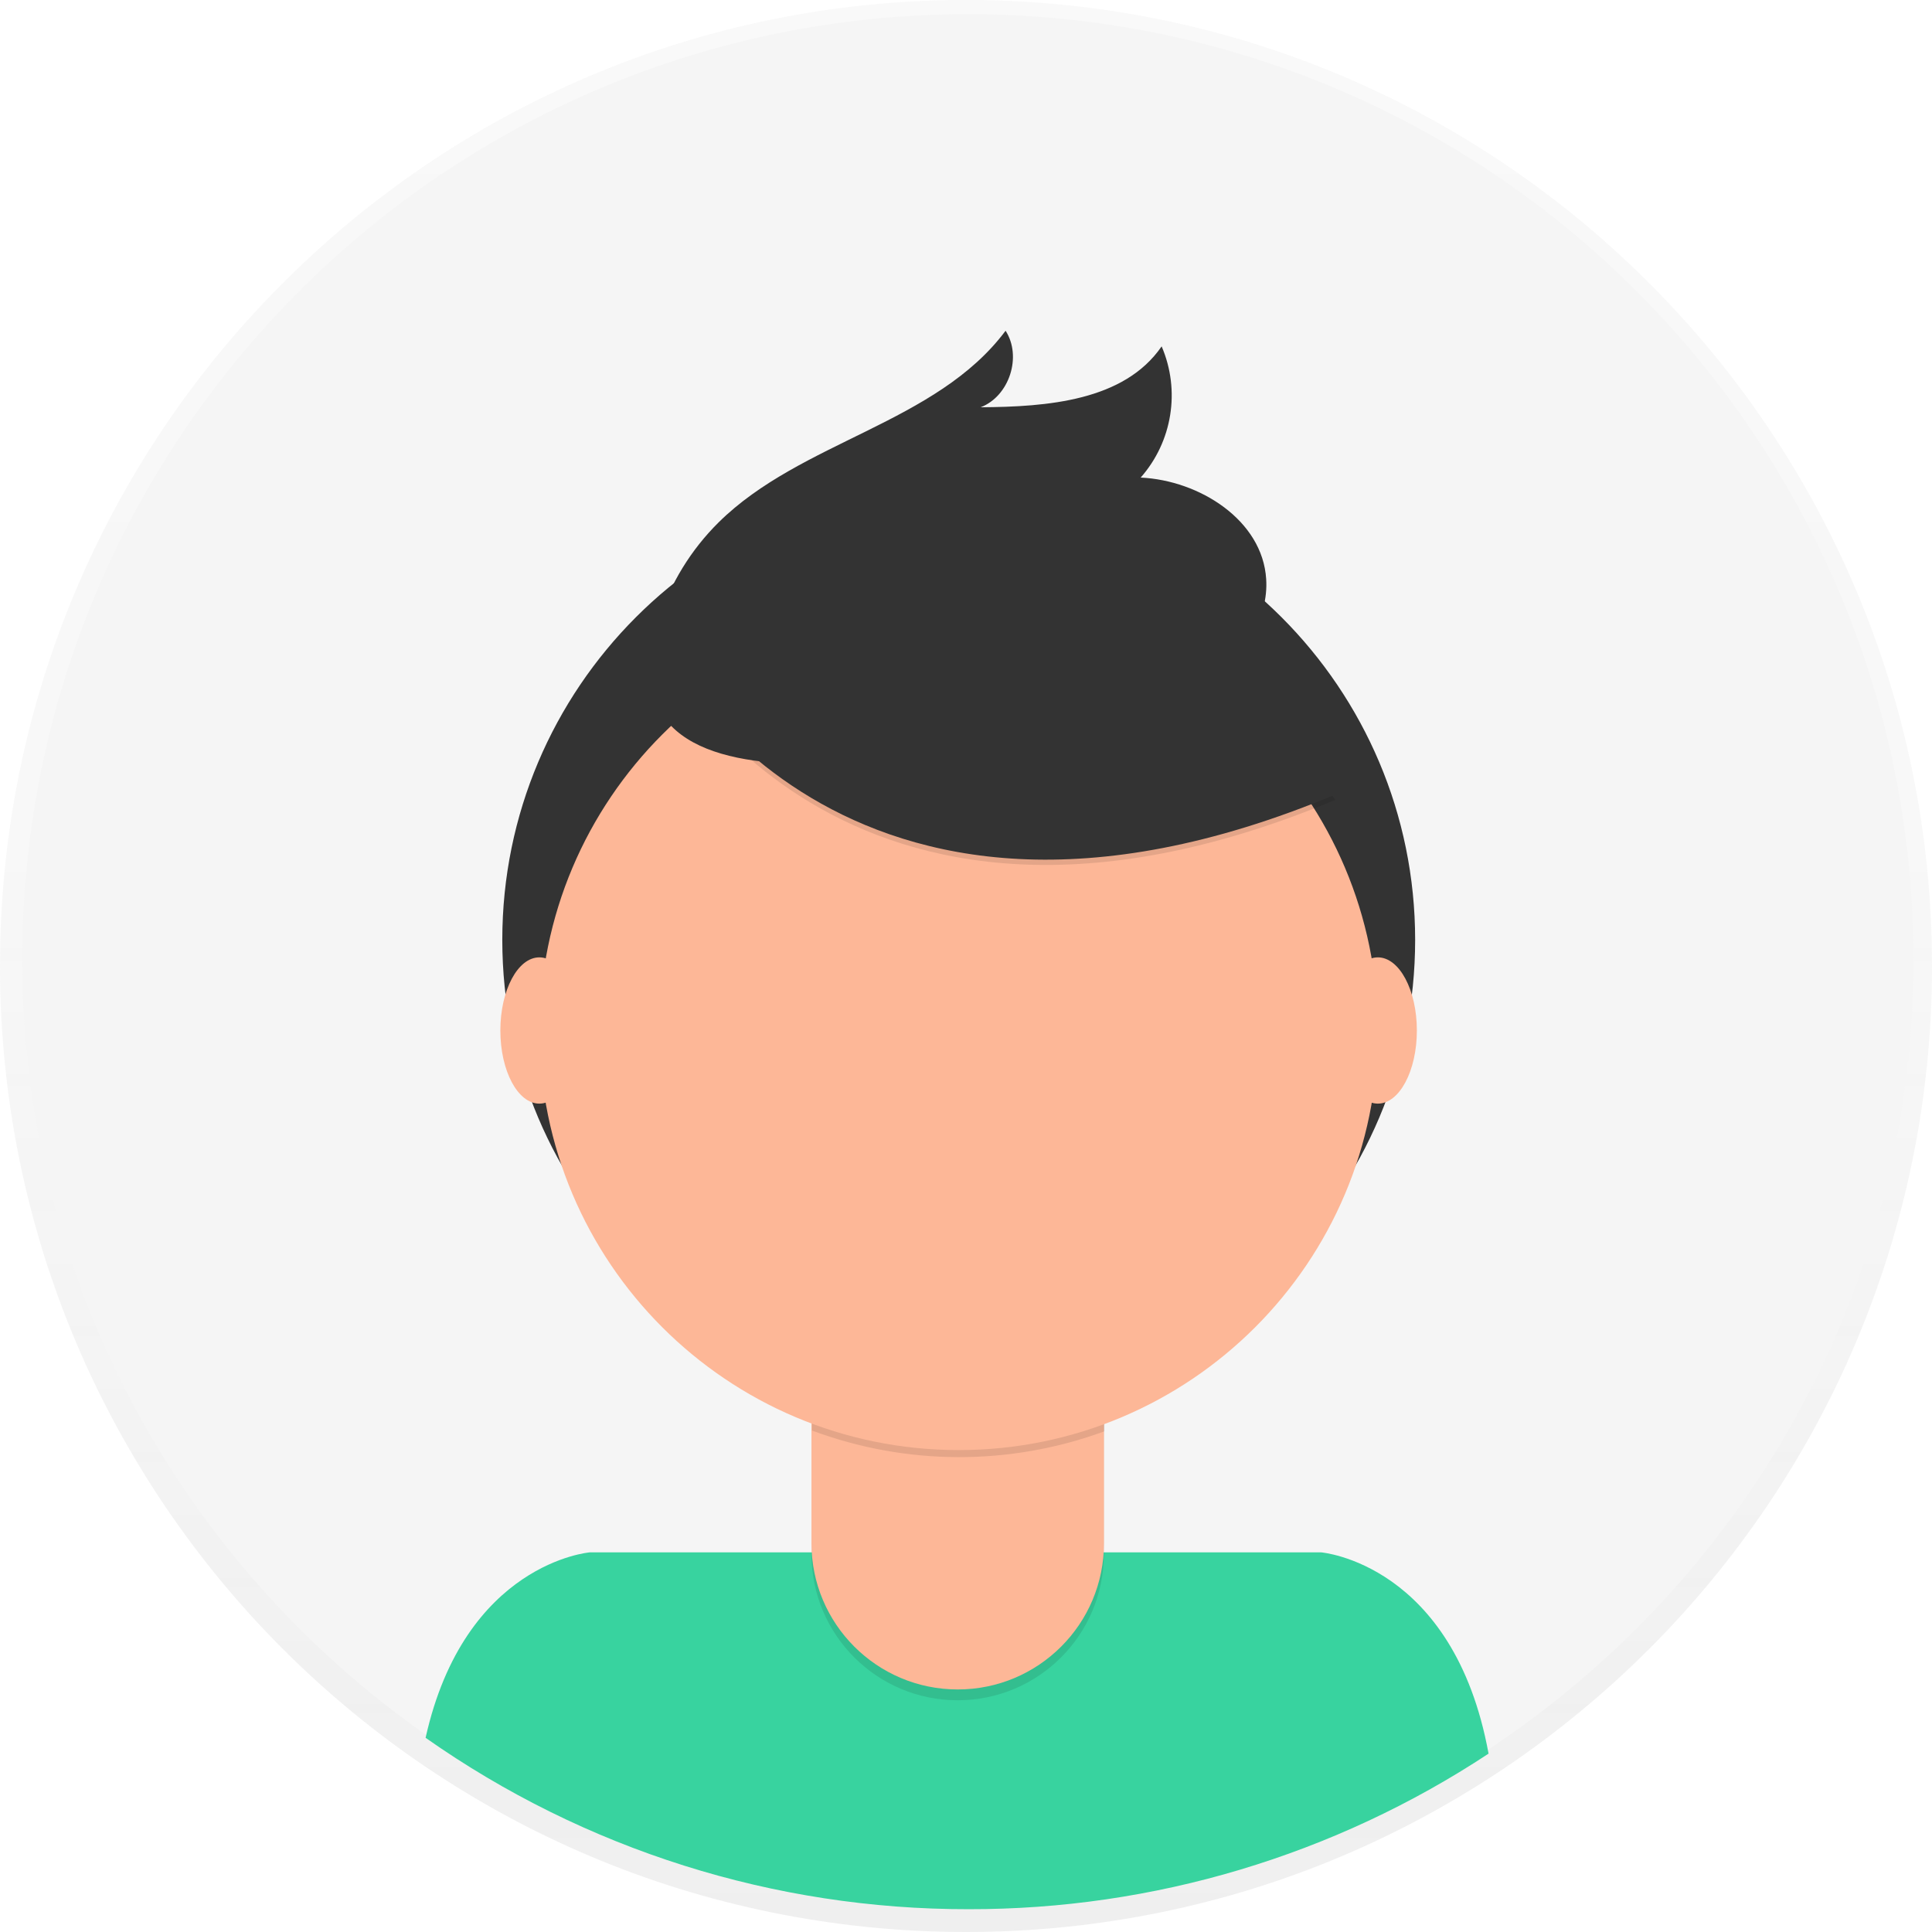
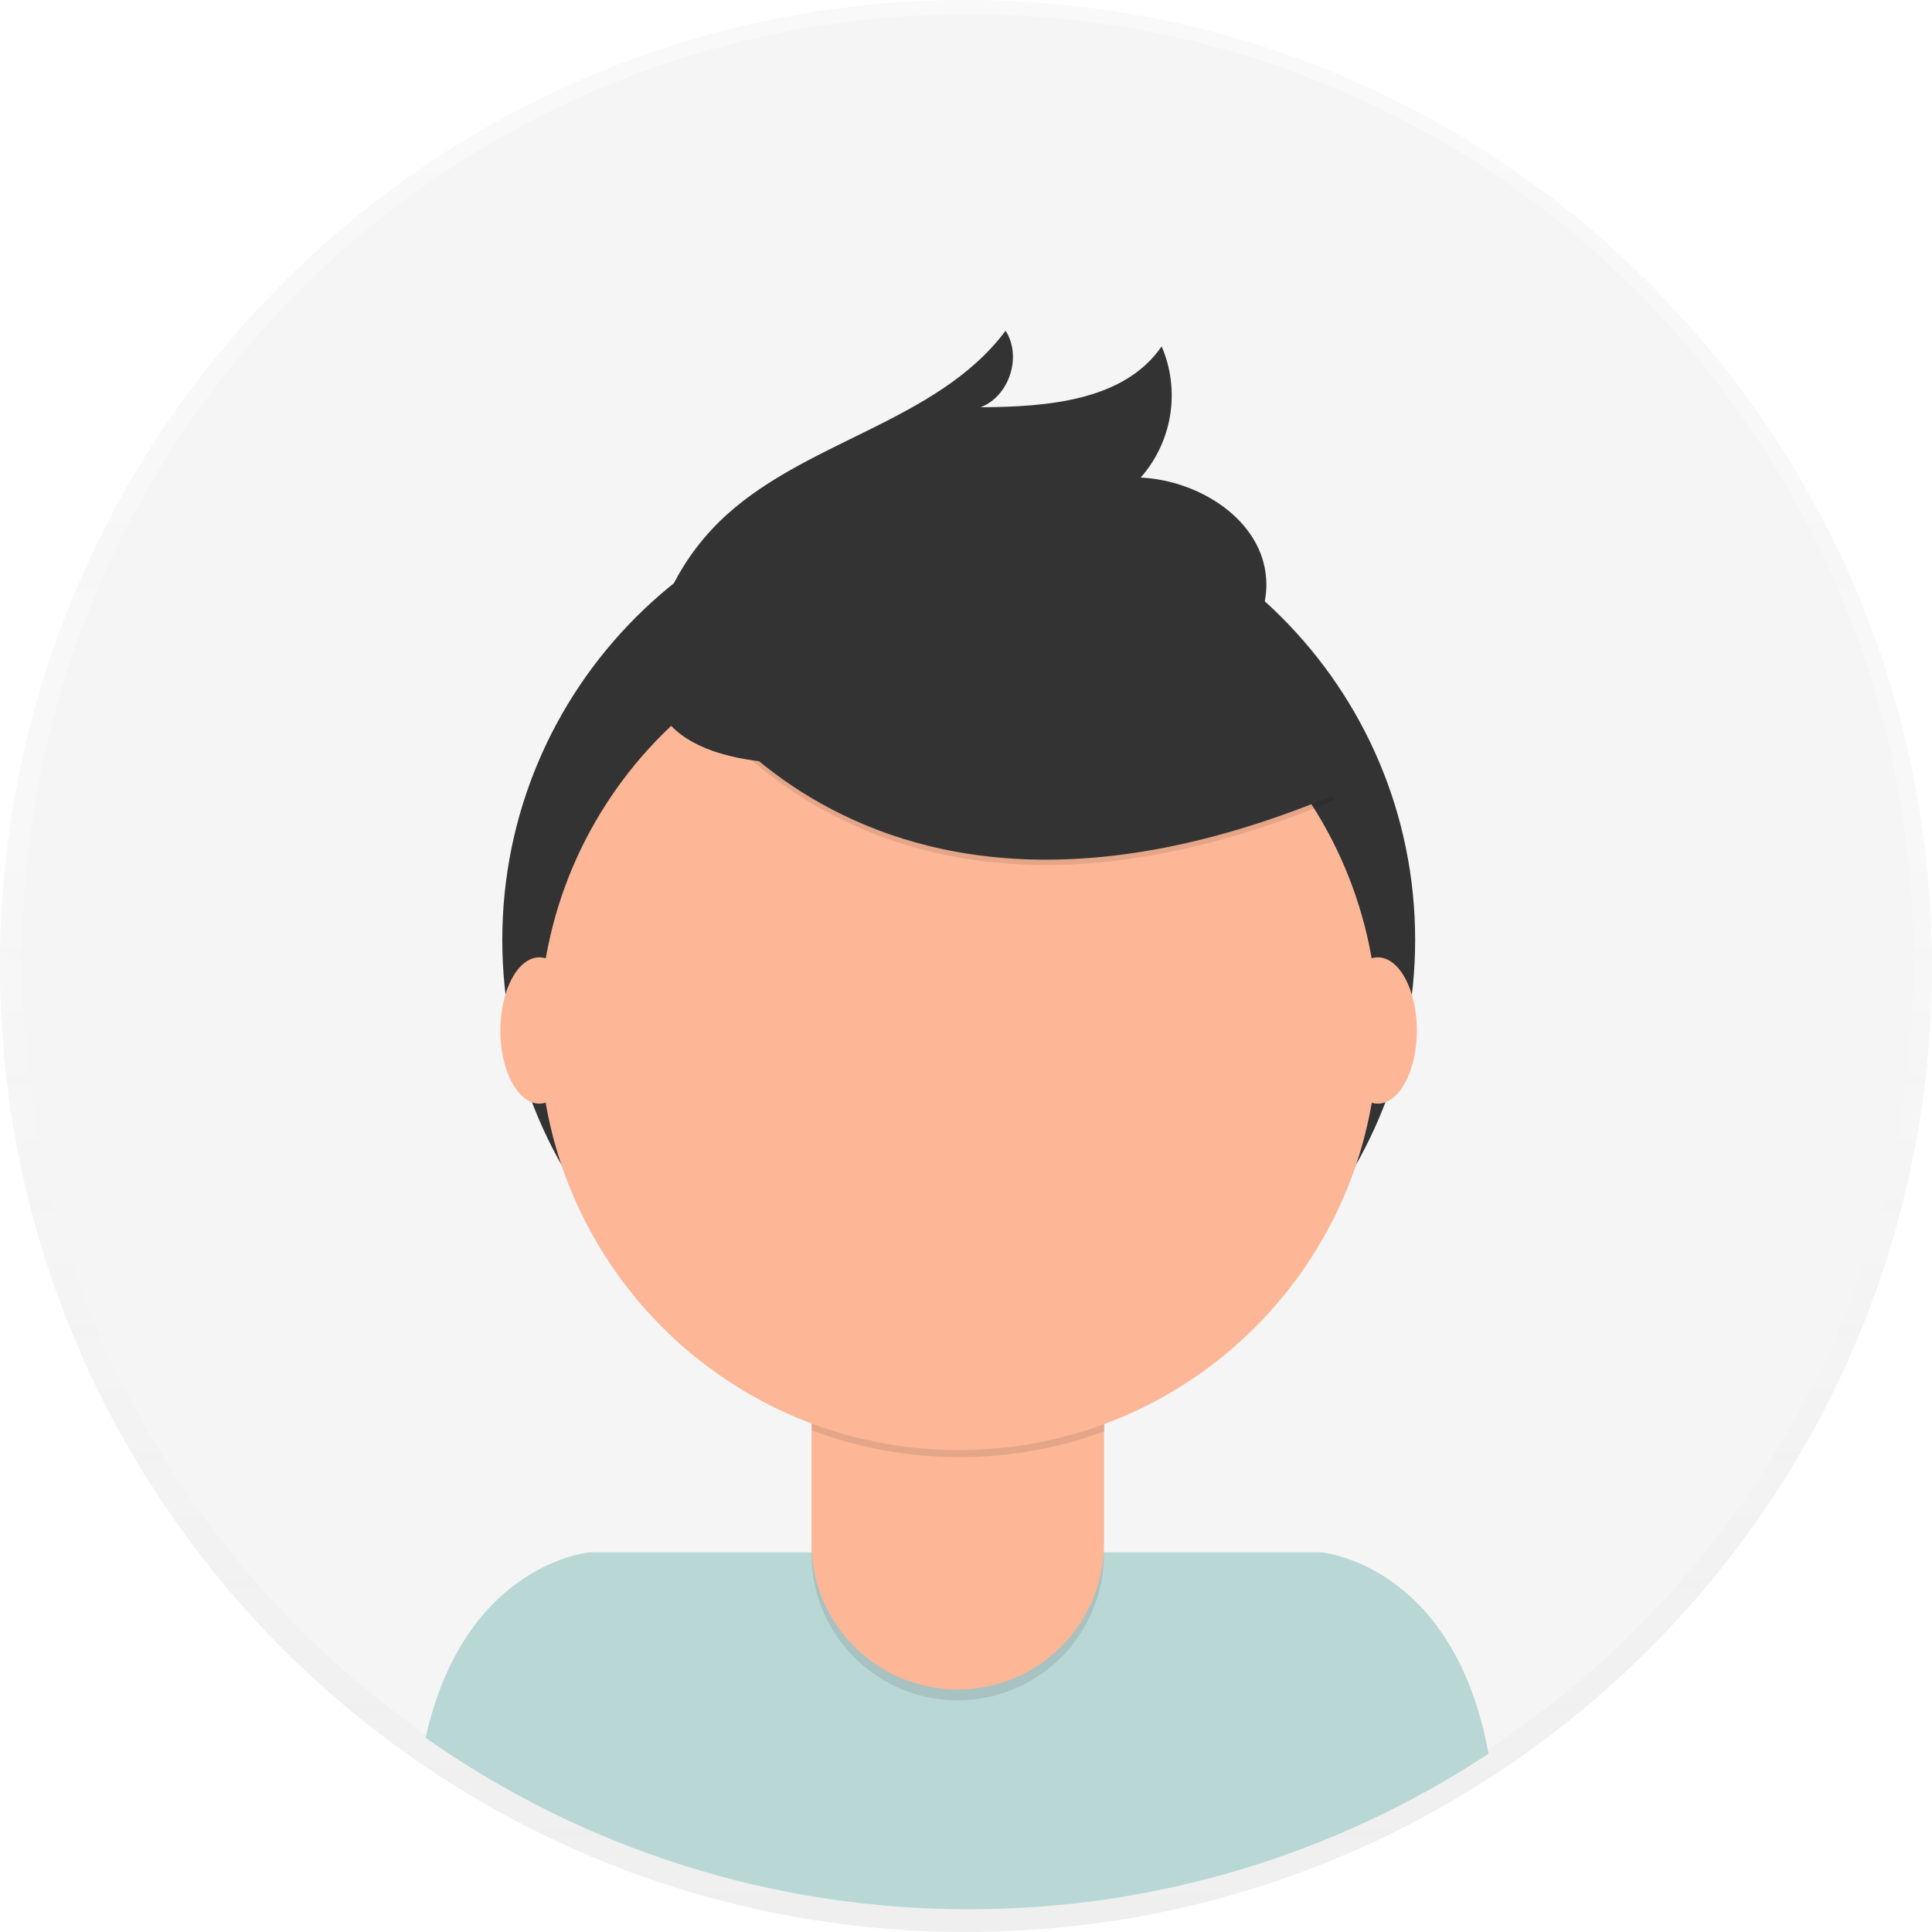
<svg xmlns="http://www.w3.org/2000/svg" id="457bf273-24a3-4fd8-a857-e9b918267d6a" data-name="Layer 1" width="698" height="698" viewBox="0 0 698 698">
  <defs>
    <linearGradient id="b247946c-c62f-4d08-994a-4c3d64e1e98f" x1="349" y1="698" x2="349" gradientUnits="userSpaceOnUse">
      <stop offset="0" stop-color="gray" stop-opacity="0.25" />
      <stop offset="0.54" stop-color="gray" stop-opacity="0.12" />
      <stop offset="1" stop-color="gray" stop-opacity="0.1" />
    </linearGradient>
  </defs>
  <g opacity="0.5">
    <circle cx="349" cy="349" r="349" fill="url(#b247946c-c62f-4d08-994a-4c3d64e1e98f)" />
  </g>
  <circle cx="349.68" cy="346.77" r="341.64" fill="#f5f5f5" />
-   <path d="M601,790.76a340,340,0,0,0,187.79-56.2c-12.59-68.8-60.5-72.72-60.5-72.72H464.09s-45.21,3.71-59.33,67A340.07,340.07,0,0,0,601,790.76Z" transform="translate(-251 -101)" fill="#38d39f" />
+   <path d="M601,790.76a340,340,0,0,0,187.79-56.2c-12.59-68.8-60.5-72.72-60.5-72.72H464.09s-45.21,3.71-59.33,67A340.07,340.07,0,0,0,601,790.76Z" transform="translate(-251 -101)" fill="#b9d7d5" />
  <circle cx="346.37" cy="339.57" r="164.9" fill="#333" />
  <path d="M293.15,476.92H398.81a0,0,0,0,1,0,0v84.53A52.83,52.83,0,0,1,346,614.28h0a52.83,52.83,0,0,1-52.83-52.83V476.92a0,0,0,0,1,0,0Z" opacity="0.1" />
  <path d="M296.5,473h99a3.35,3.35,0,0,1,3.35,3.35v81.18A52.83,52.83,0,0,1,346,610.37h0a52.83,52.83,0,0,1-52.83-52.83V476.35A3.35,3.35,0,0,1,296.5,473Z" fill="#fdb797" />
  <path d="M544.34,617.82a152.07,152.07,0,0,0,105.66.29v-13H544.34Z" transform="translate(-251 -101)" opacity="0.1" />
  <circle cx="346.37" cy="372.44" r="151.45" fill="#fdb797" />
  <path d="M489.49,335.68S553.32,465.24,733.37,390l-41.92-65.73-74.31-26.67Z" transform="translate(-251 -101)" opacity="0.1" />
  <path d="M489.49,333.78s63.83,129.56,243.88,54.3l-41.92-65.73-74.31-26.67Z" transform="translate(-251 -101)" fill="#333" />
  <path d="M488.93,325a87.49,87.49,0,0,1,21.69-35.27c29.79-29.45,78.63-35.66,103.68-69.24,6,9.32,1.36,23.65-9,27.65,24-.16,51.81-2.26,65.38-22a44.89,44.89,0,0,1-7.57,47.4c21.27,1,44,15.4,45.34,36.65.92,14.16-8,27.56-19.59,35.68s-25.71,11.85-39.56,14.9C608.86,369.7,462.54,407.07,488.93,325Z" transform="translate(-251 -101)" fill="#333" />
  <ellipse cx="194.86" cy="372.3" rx="14.09" ry="26.42" fill="#fdb797" />
  <ellipse cx="497.8" cy="372.3" rx="14.09" ry="26.42" fill="#fdb797" />
</svg>
